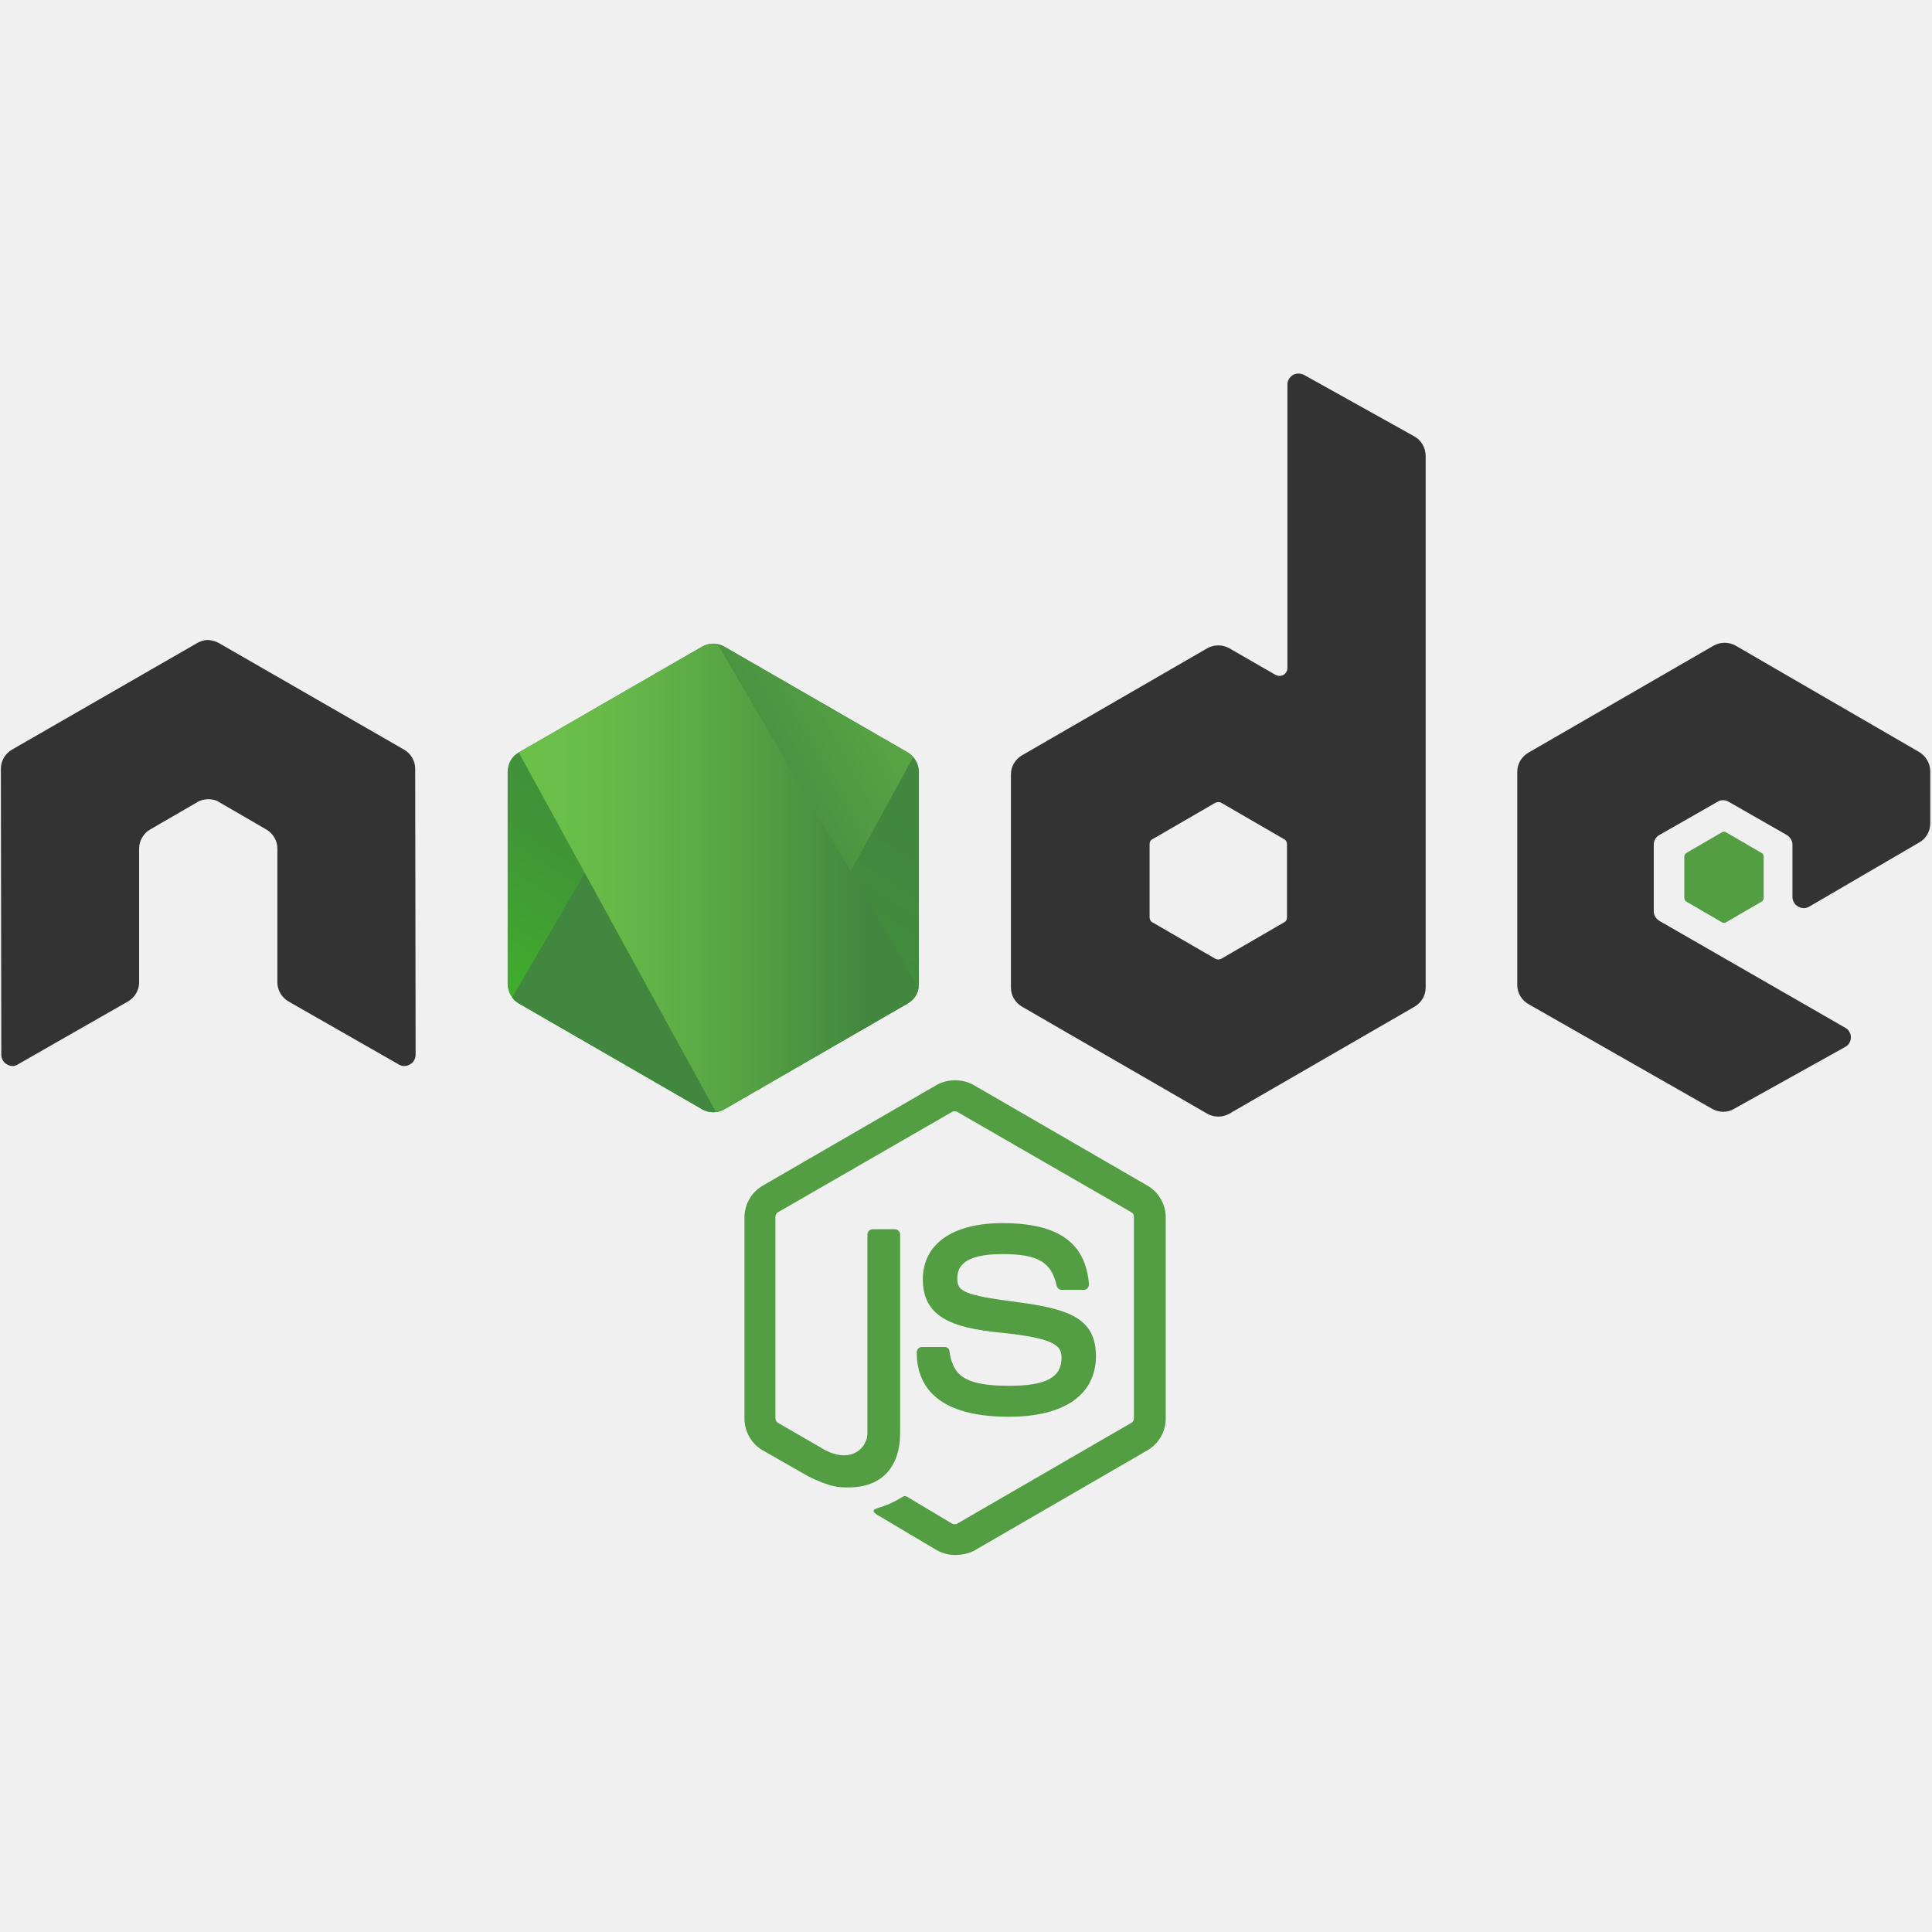
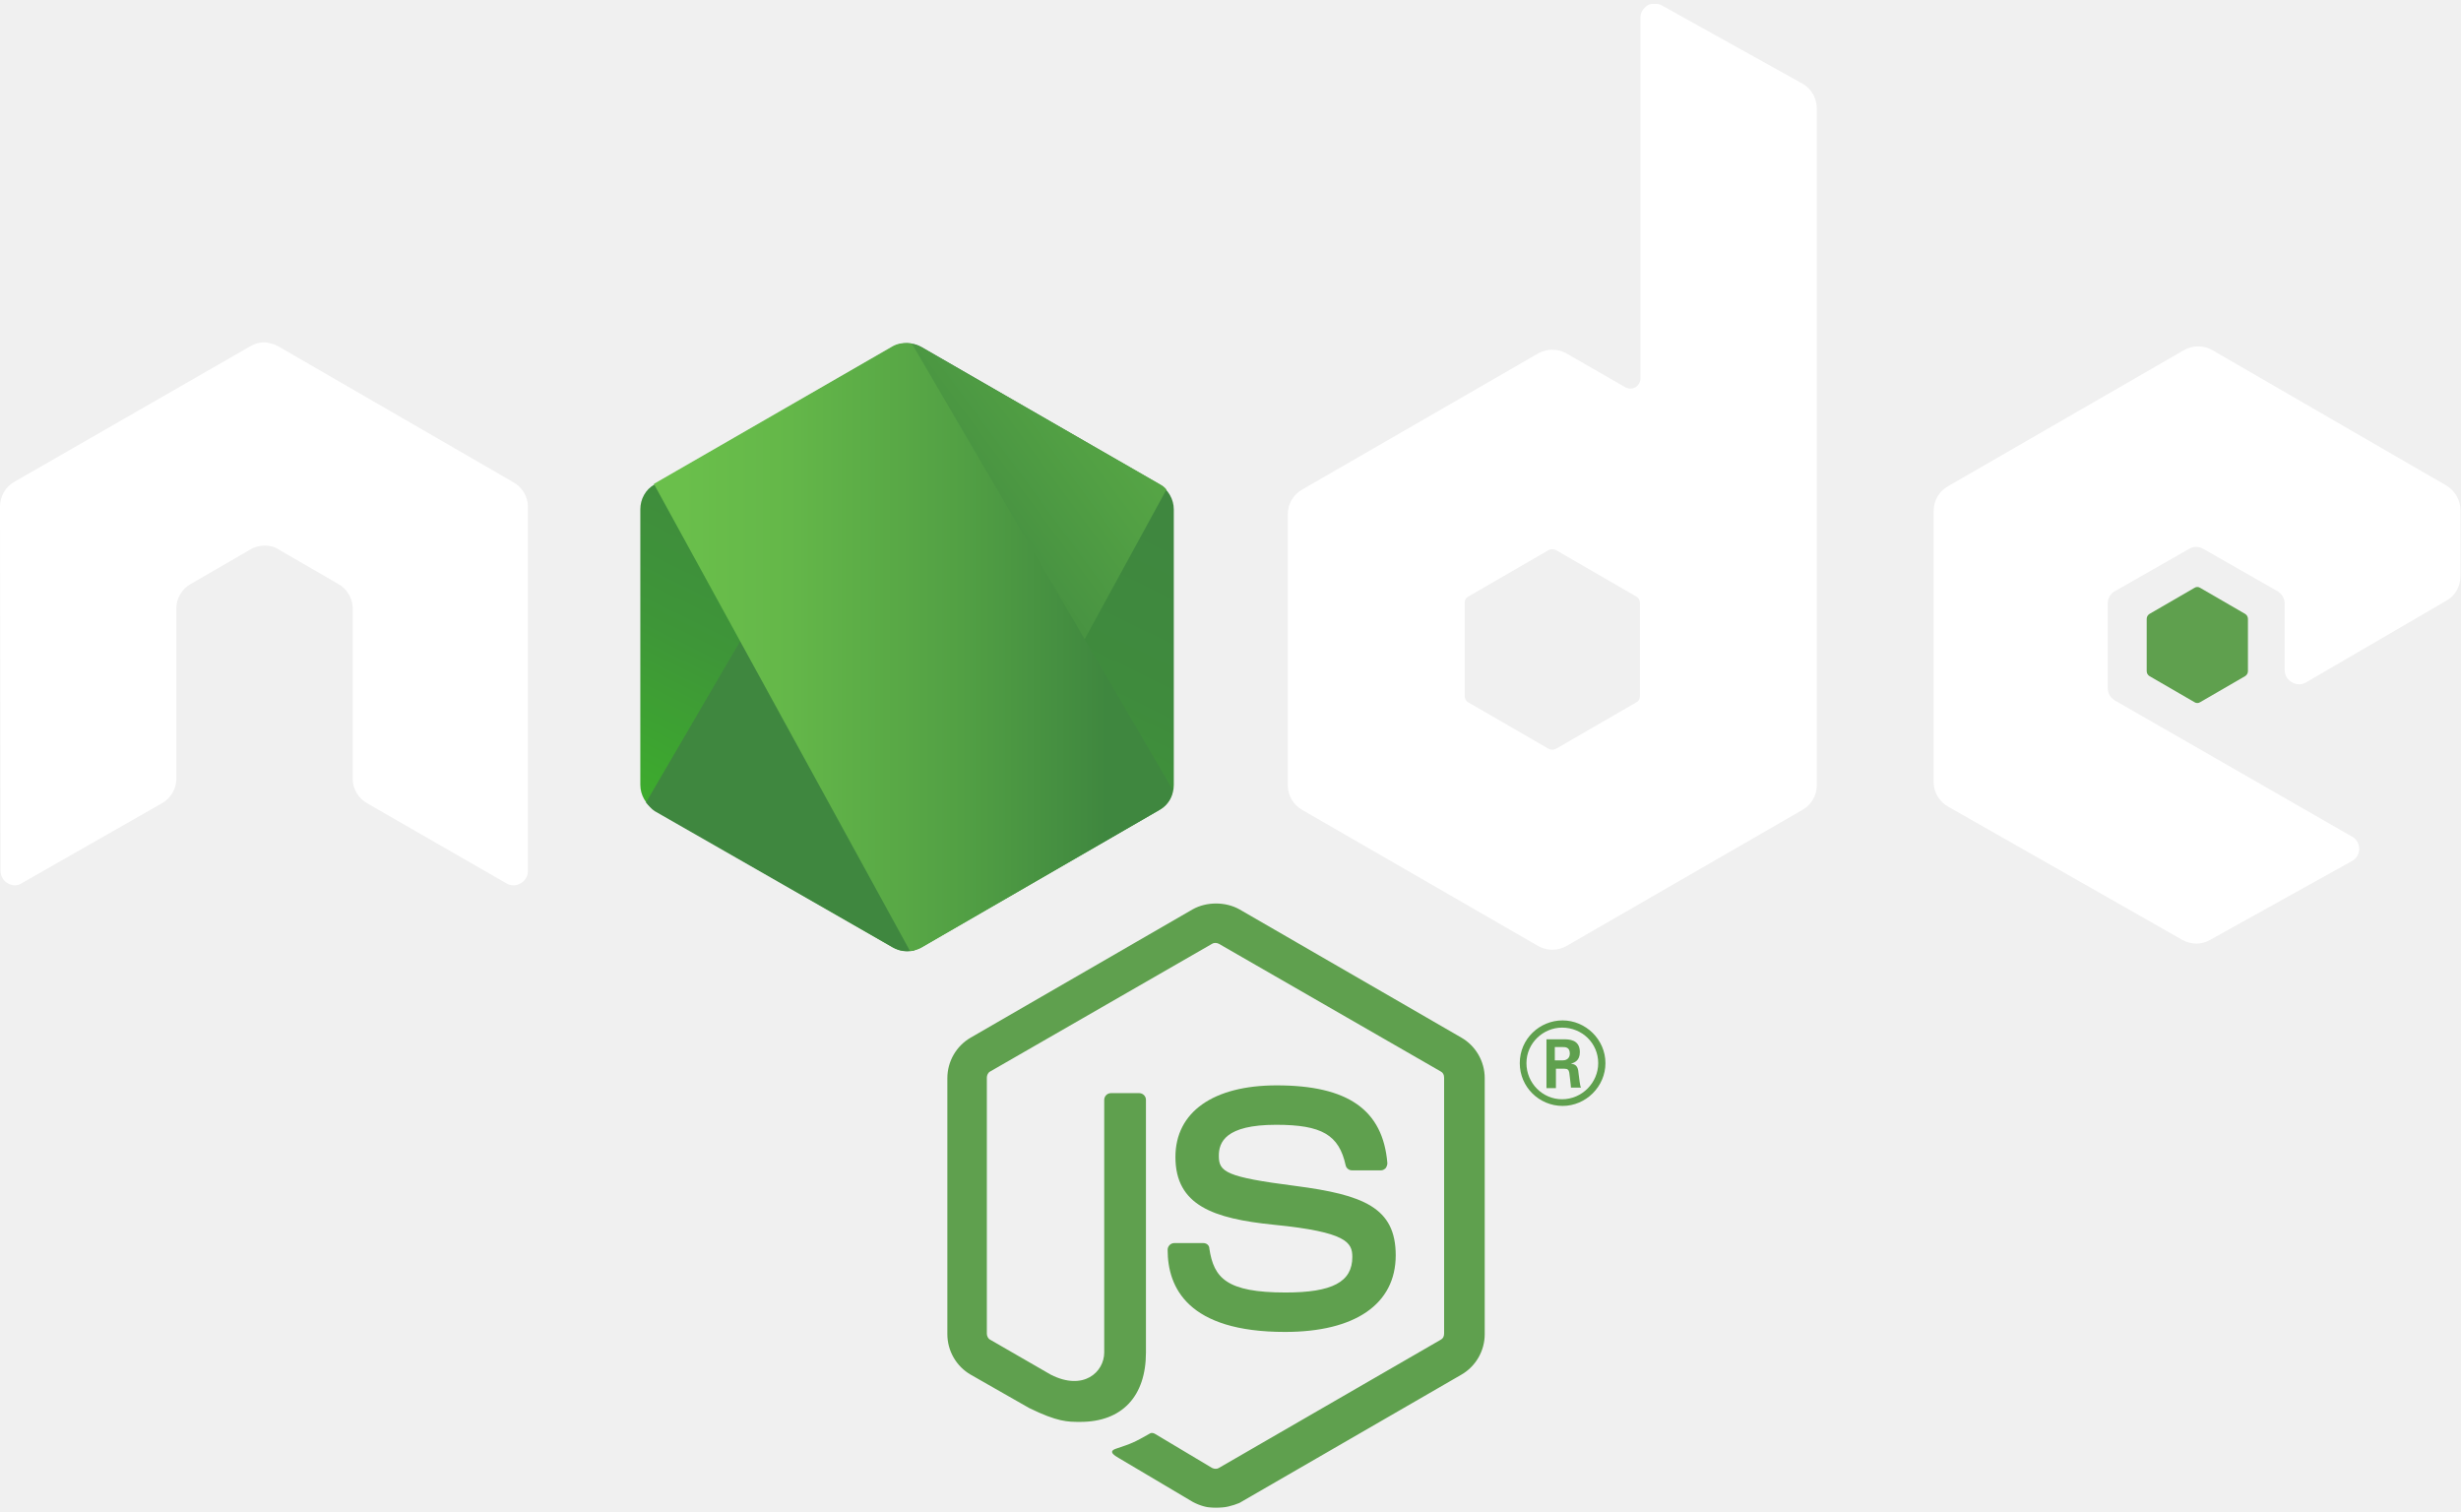
- <svg xmlns="http://www.w3.org/2000/svg" xmlns:xlink="http://www.w3.org/1999/xlink" width="800px" height="800px" viewBox="0 -99 512 512" preserveAspectRatio="xMidYMid">
-   <defs>
-     <linearGradient x1="68.188%" y1="17.487%" x2="27.823%" y2="89.755%" id="b">
-       <stop stop-color="#41873F" offset="0%" />
-       <stop stop-color="#418B3D" offset="32.88%" />
-       <stop stop-color="#419637" offset="63.52%" />
-       <stop stop-color="#3FA92D" offset="93.19%" />
-       <stop stop-color="#3FAE2A" offset="100%" />
-     </linearGradient>
-     <path id="a" d="M57.903 1.85a5.957 5.957 0 0 0-5.894 0L3.352 29.933c-1.85 1.04-2.89 3.005-2.89 5.085v56.286c0 2.08 1.156 4.045 2.89 5.085l48.657 28.085a5.957 5.957 0 0 0 5.894 0l48.658-28.085c1.849-1.04 2.89-3.005 2.89-5.085V35.019c0-2.08-1.157-4.045-2.89-5.085L57.903 1.85z" />
-     <linearGradient x1="43.277%" y1="55.169%" x2="159.245%" y2="-18.306%" id="d">
-       <stop stop-color="#41873F" offset="13.76%" />
-       <stop stop-color="#54A044" offset="40.32%" />
-       <stop stop-color="#66B848" offset="71.36%" />
-       <stop stop-color="#6CC04A" offset="90.81%" />
-     </linearGradient>
-     <linearGradient x1="-4413.77%" y1="13.43%" x2="5327.93%" y2="13.43%" id="e">
-       <stop stop-color="#6CC04A" offset="9.192%" />
-       <stop stop-color="#66B848" offset="28.64%" />
-       <stop stop-color="#54A044" offset="59.68%" />
-       <stop stop-color="#41873F" offset="86.24%" />
-     </linearGradient>
-     <linearGradient x1="-4.389%" y1="49.997%" x2="101.499%" y2="49.997%" id="f">
-       <stop stop-color="#6CC04A" offset="9.192%" />
-       <stop stop-color="#66B848" offset="28.64%" />
-       <stop stop-color="#54A044" offset="59.68%" />
-       <stop stop-color="#41873F" offset="86.24%" />
-     </linearGradient>
-     <linearGradient x1="-9713.77%" y1="36.21%" x2="27.93%" y2="36.21%" id="g">
-       <stop stop-color="#6CC04A" offset="9.192%" />
-       <stop stop-color="#66B848" offset="28.64%" />
-       <stop stop-color="#54A044" offset="59.68%" />
-       <stop stop-color="#41873F" offset="86.24%" />
-     </linearGradient>
-     <linearGradient x1="-103.861%" y1="50.275%" x2="100.797%" y2="50.275%" id="h">
-       <stop stop-color="#6CC04A" offset="9.192%" />
-       <stop stop-color="#66B848" offset="28.64%" />
-       <stop stop-color="#54A044" offset="59.68%" />
-       <stop stop-color="#41873F" offset="86.24%" />
-     </linearGradient>
-     <linearGradient x1="130.613%" y1="-211.069%" x2="4.393%" y2="201.605%" id="i">
-       <stop stop-color="#41873F" offset="0%" />
-       <stop stop-color="#418B3D" offset="32.88%" />
-       <stop stop-color="#419637" offset="63.52%" />
-       <stop stop-color="#3FA92D" offset="93.19%" />
-       <stop stop-color="#3FAE2A" offset="100%" />
-     </linearGradient>
-   </defs>
-   <g fill="none">
-     <path d="M253.11 313.094c-1.733 0-3.351-.462-4.854-1.271l-15.371-9.13c-2.312-1.272-1.156-1.734-.462-1.965 3.12-1.04 3.698-1.272 6.934-3.12.347-.232.81-.116 1.156.115l11.789 7.05c.462.231 1.04.231 1.386 0l46.115-26.698c.462-.231.694-.694.694-1.271v-53.28c0-.579-.232-1.04-.694-1.272l-46.115-26.582c-.462-.232-1.04-.232-1.386 0l-46.115 26.582c-.462.231-.694.809-.694 1.271v53.28c0 .463.232 1.04.694 1.272l12.598 7.281c6.819 3.467 11.095-.578 11.095-4.623v-52.587c0-.693.578-1.387 1.387-1.387h5.894c.694 0 1.387.578 1.387 1.387v52.587c0 9.13-4.97 14.447-13.638 14.447-2.658 0-4.738 0-10.633-2.89l-12.135-6.934c-3.005-1.733-4.854-4.97-4.854-8.437v-53.28c0-3.467 1.849-6.704 4.854-8.437l46.114-26.698c2.89-1.618 6.82-1.618 9.709 0l46.114 26.698c3.005 1.733 4.855 4.97 4.855 8.437v53.28c0 3.467-1.85 6.704-4.855 8.437l-46.114 26.698c-1.503.694-3.236 1.04-4.854 1.04zm14.216-36.637c-20.225 0-24.386-9.246-24.386-17.105 0-.694.578-1.387 1.387-1.387h6.01c.693 0 1.271.462 1.271 1.156.925 6.125 3.583 9.13 15.834 9.13 9.708 0 13.87-2.196 13.87-7.397 0-3.005-1.157-5.2-16.297-6.703-12.598-1.272-20.457-4.045-20.457-14.1 0-9.362 7.86-14.91 21.035-14.91 14.793 0 22.075 5.086 23 16.18 0 .348-.116.694-.347 1.041-.232.231-.578.462-.925.462h-6.01c-.578 0-1.156-.462-1.271-1.04-1.387-6.356-4.97-8.437-14.447-8.437-10.633 0-11.905 3.699-11.905 6.472 0 3.352 1.503 4.392 15.834 6.241 14.216 1.85 20.92 4.508 20.92 14.447-.116 10.171-8.437 15.95-23.116 15.95z" fill="#539E43" />
-     <path d="M110.028 104.712c0-2.08-1.156-4.046-3.005-5.086l-49.004-28.2c-.81-.463-1.734-.694-2.658-.81h-.463c-.924 0-1.849.347-2.658.81l-49.004 28.2c-1.85 1.04-3.005 3.005-3.005 5.086l.116 75.817c0 1.04.578 2.08 1.502 2.543.925.578 2.08.578 2.89 0l29.125-16.643c1.849-1.04 3.005-3.005 3.005-5.085v-35.482c0-2.08 1.155-4.045 3.005-5.085l12.366-7.166c.925-.578 1.965-.81 3.005-.81 1.04 0 2.08.232 2.89.81l12.366 7.166c1.85 1.04 3.005 3.004 3.005 5.085v35.482c0 2.08 1.156 4.045 3.005 5.085l29.125 16.643c.925.578 2.08.578 3.005 0 .925-.463 1.503-1.503 1.503-2.543l-.116-75.817zM345.571.347c-.924-.463-2.08-.463-2.89 0-.924.578-1.502 1.502-1.502 2.542v75.125c0 .693-.346 1.386-1.04 1.849-.693.346-1.387.346-2.08 0l-12.251-7.05a5.957 5.957 0 0 0-5.895 0l-49.004 28.316c-1.849 1.04-3.005 3.005-3.005 5.085v56.516c0 2.08 1.156 4.046 3.005 5.086l49.004 28.316a5.957 5.957 0 0 0 5.895 0l49.004-28.316c1.849-1.04 3.005-3.005 3.005-5.086V21.844c0-2.196-1.156-4.16-3.005-5.201L345.572.347zm-4.507 143.776c0 .578-.231 1.04-.694 1.271l-16.758 9.708a1.714 1.714 0 0 1-1.503 0l-16.758-9.708c-.463-.231-.694-.809-.694-1.271v-19.417c0-.578.231-1.04.694-1.271l16.758-9.709a1.714 1.714 0 0 1 1.503 0l16.758 9.709c.463.23.694.809.694 1.271v19.417zM508.648 124.244c1.85-1.04 2.89-3.005 2.89-5.086v-13.753c0-2.08-1.156-4.045-2.89-5.085l-48.657-28.2a5.957 5.957 0 0 0-5.894 0l-49.004 28.315c-1.85 1.04-3.005 3.005-3.005 5.086v56.516c0 2.08 1.155 4.045 3.005 5.085l48.657 27.738c1.85 1.04 4.045 1.04 5.779 0L489 178.45c.925-.463 1.503-1.503 1.503-2.543 0-1.04-.578-2.08-1.503-2.543l-49.235-28.316c-.924-.577-1.502-1.502-1.502-2.542v-17.683c0-1.04.578-2.08 1.502-2.543l15.372-8.784a2.821 2.821 0 0 1 3.005 0l15.371 8.784c.925.578 1.503 1.502 1.503 2.543v13.869c0 1.04.578 2.08 1.502 2.542.925.578 2.08.578 3.005 0l29.125-16.99z" fill="#333" />
-     <path d="M456.293 121.586a1.05 1.05 0 0 1 1.155 0l9.362 5.432c.347.23.578.577.578 1.04v10.864c0 .462-.231.809-.578 1.04l-9.362 5.432a1.05 1.05 0 0 1-1.155 0l-9.362-5.432c-.347-.231-.578-.578-.578-1.04v-10.864c0-.463.231-.81.578-1.04l9.362-5.432z" fill="#539E43" />
-     <g transform="translate(134.068 70.501)">
-       <mask id="c" fill="#ffffff">
-         <use xlink:href="#a" />
-       </mask>
-       <use fill="url(#b)" xlink:href="#a" />
-       <g mask="url(#c)">
-         <path d="M51.893 1.85L3.121 29.933C1.27 30.974 0 32.94 0 35.02v56.286c0 1.387.578 2.658 1.502 3.698L56.285 1.156c-1.387-.231-3.005-.116-4.392.693zM56.632 125.053c.462-.116.925-.347 1.387-.578l48.773-28.085c1.85-1.04 3.005-3.005 3.005-5.085V35.019c0-1.502-.694-3.005-1.734-4.045l-51.43 94.079z" />
-         <path d="M106.676 29.934L57.788 1.85a8.025 8.025 0 0 0-1.503-.578L1.502 95.12a6.082 6.082 0 0 0 1.619 1.387l48.888 28.085c1.387.809 3.005 1.04 4.507.577l51.432-94.078c-.347-.462-.81-.81-1.272-1.156z" fill="url(#d)" />
-       </g>
-       <g mask="url(#c)">
-         <path d="M109.797 91.305V35.019c0-2.08-1.271-4.045-3.12-5.085L57.786 1.85a5.106 5.106 0 0 0-1.848-.693l53.511 91.42c.231-.347.347-.809.347-1.271zM3.12 29.934C1.272 30.974 0 32.94 0 35.02v56.286c0 2.08 1.387 4.045 3.12 5.085l48.889 28.085c1.156.693 2.427.925 3.814.693L3.467 29.818l-.346.116z" />
-         <path fill="url(#e)" fill-rule="evenodd" d="M50.391.809l-.693.347h.924l-.231-.347z" transform="translate(0 -9.246)" />
-         <path d="M106.792 105.636c1.387-.809 2.427-2.196 2.89-3.698L56.053 10.402c-1.387-.231-2.89-.116-4.16.693L3.351 39.065l52.355 95.465a8.057 8.057 0 0 0 2.196-.693l48.889-28.2z" fill="url(#f)" fill-rule="evenodd" transform="translate(0 -9.246)" />
-         <path fill="url(#g)" fill-rule="evenodd" d="M111.3 104.712l-.347-.578v.809l.346-.231z" transform="translate(0 -9.246)" />
-         <path d="M106.792 105.636l-48.773 28.085a6.973 6.973 0 0 1-2.196.693l.925 1.734 54.089-31.32v-.694l-1.387-2.312c-.231 1.618-1.271 3.005-2.658 3.814z" fill="url(#h)" fill-rule="evenodd" transform="translate(0 -9.246)" />
-         <path d="M106.792 105.636l-48.773 28.085a6.973 6.973 0 0 1-2.196.693l.925 1.734 54.089-31.32v-.694l-1.387-2.312c-.231 1.618-1.271 3.005-2.658 3.814z" fill="url(#i)" fill-rule="evenodd" transform="translate(0 -9.246)" />
-       </g>
+ <svg xmlns="http://www.w3.org/2000/svg" width="267" height="164" viewBox="0 0 319 195" fill="none">
+   <g clip-path="url(#clip0_337_7901)">
+     <mask id="mask0_337_7901" maskUnits="userSpaceOnUse" x="0" y="0" width="319" height="195" style="mask-type: luminance;">
+       <path d="M319 0H0V195H319V0Z" fill="white" />
+     </mask>
+     <g mask="url(#mask0_337_7901)">
+       <path d="M157.625 195C156.544 195 155.534 194.712 154.597 194.208L145.007 188.522C143.565 187.73 144.286 187.442 144.718 187.298C146.665 186.65 147.026 186.506 149.045 185.354C149.261 185.21 149.549 185.282 149.766 185.426L157.121 189.817C157.409 189.961 157.77 189.961 157.986 189.817L186.756 173.189C187.045 173.045 187.189 172.757 187.189 172.398V139.214C187.189 138.854 187.045 138.566 186.756 138.422L157.986 121.866C157.697 121.722 157.337 121.722 157.121 121.866L128.35 138.422C128.062 138.566 127.917 138.926 127.917 139.214V172.398C127.917 172.686 128.062 173.045 128.35 173.189L136.21 177.724C140.464 179.884 143.132 177.364 143.132 174.845V142.093C143.132 141.661 143.492 141.229 143.997 141.229H147.675C148.107 141.229 148.54 141.589 148.54 142.093V174.845C148.54 180.532 145.439 183.843 140.031 183.843C138.373 183.843 137.075 183.843 133.398 182.043L125.826 177.724C123.952 176.645 122.798 174.629 122.798 172.47V139.286C122.798 137.126 123.952 135.111 125.826 134.031L154.597 117.403C156.4 116.395 158.851 116.395 160.654 117.403L189.424 134.031C191.299 135.111 192.453 137.126 192.453 139.286V172.47C192.453 174.629 191.299 176.645 189.424 177.724L160.654 194.352C159.789 194.712 158.707 195 157.625 195Z" fill="#5FA04E" />
+       <path d="M166.567 172.182C153.948 172.182 151.352 166.423 151.352 161.528C151.352 161.096 151.713 160.664 152.217 160.664H155.967C156.4 160.664 156.76 160.952 156.76 161.384C157.337 165.199 158.995 167.071 166.639 167.071C172.696 167.071 175.291 165.703 175.291 162.464C175.291 160.592 174.57 159.225 165.124 158.289C157.265 157.497 152.362 155.77 152.362 149.507C152.362 143.677 157.265 140.221 165.485 140.221C174.715 140.221 179.257 143.389 179.834 150.299C179.834 150.515 179.762 150.731 179.618 150.947C179.474 151.091 179.257 151.235 179.041 151.235H175.219C174.859 151.235 174.498 150.947 174.426 150.587C173.561 146.628 171.326 145.332 165.413 145.332C158.779 145.332 157.986 147.636 157.986 149.363C157.986 151.451 158.923 152.099 167.864 153.25C176.734 154.402 180.916 156.058 180.916 162.248C180.916 168.583 175.652 172.182 166.567 172.182Z" fill="#5FA04E" />
+       <path d="M208.1 137.342C208.1 140.365 205.576 142.885 202.548 142.885C199.519 142.885 196.996 140.437 196.996 137.342C196.996 134.175 199.591 131.8 202.548 131.8C205.504 131.8 208.1 134.247 208.1 137.342ZM197.861 137.342C197.861 139.934 199.952 142.021 202.476 142.021C205.072 142.021 207.163 139.862 207.163 137.342C207.163 134.751 205.072 132.735 202.476 132.735C200.024 132.735 197.861 134.751 197.861 137.342ZM200.457 134.247H202.62C203.341 134.247 204.783 134.247 204.783 135.903C204.783 137.054 204.062 137.27 203.629 137.414C204.495 137.486 204.567 138.062 204.639 138.854C204.711 139.358 204.783 140.221 204.927 140.509H203.629C203.629 140.221 203.413 138.638 203.413 138.566C203.341 138.206 203.197 138.062 202.764 138.062H201.683V140.581H200.457V134.247ZM201.61 136.982H202.548C203.341 136.982 203.485 136.406 203.485 136.118C203.485 135.255 202.908 135.255 202.548 135.255H201.538V136.982H201.61Z" fill="#5FA04E" />
+       <path fill-rule="evenodd" clip-rule="evenodd" d="M68.429 65.216C68.429 63.92 67.708 62.697 66.555 62.049L36.053 44.413C35.549 44.125 34.972 43.981 34.395 43.909C34.323 43.909 34.106 43.909 34.106 43.909C33.53 43.909 32.953 44.125 32.448 44.413L1.875 61.977C0.721 62.625 0 63.848 0 65.216L0.072 112.436C0.072 113.084 0.433 113.732 1.009 114.02C1.586 114.38 2.307 114.38 2.812 114.02L20.983 103.654C22.137 103.007 22.858 101.783 22.858 100.487V78.389C22.858 77.093 23.579 75.869 24.733 75.222L32.448 70.759C33.025 70.399 33.674 70.255 34.323 70.255C34.972 70.255 35.621 70.399 36.126 70.759L43.841 75.222C44.995 75.869 45.716 77.093 45.716 78.389V100.487C45.716 101.783 46.437 103.007 47.59 103.654L65.617 114.02C66.194 114.38 66.915 114.38 67.492 114.02C68.069 113.732 68.429 113.084 68.429 112.436V65.216Z" fill="white" />
+       <path fill-rule="evenodd" clip-rule="evenodd" d="M215.382 0.216C214.806 -0.072 214.085 -0.072 213.58 0.216C213.003 0.576 212.642 1.152 212.642 1.8V48.588C212.642 49.02 212.426 49.452 211.993 49.74C211.561 49.956 211.128 49.956 210.696 49.74L203.052 45.349C201.899 44.701 200.528 44.701 199.375 45.349L168.802 62.984C167.648 63.632 166.927 64.856 166.927 66.152V101.351C166.927 102.647 167.648 103.87 168.802 104.518L199.375 122.154C200.528 122.802 201.899 122.802 203.052 122.154L233.625 104.518C234.779 103.87 235.5 102.647 235.5 101.351V13.605C235.5 12.237 234.779 11.013 233.625 10.365L215.382 0.216ZM212.57 89.762C212.57 90.122 212.426 90.41 212.138 90.554L201.682 96.6C201.394 96.744 201.033 96.744 200.745 96.6L190.289 90.554C190.001 90.41 189.857 90.05 189.857 89.762V77.669C189.857 77.309 190.001 77.021 190.289 76.877L200.745 70.831C201.033 70.687 201.394 70.687 201.682 70.831L212.138 76.877C212.426 77.021 212.57 77.381 212.57 77.669V89.762Z" fill="white" />
+       <path fill-rule="evenodd" clip-rule="evenodd" d="M317.125 77.381C318.279 76.733 318.928 75.509 318.928 74.214V65.648C318.928 64.352 318.207 63.129 317.125 62.481L286.769 44.917C285.615 44.269 284.245 44.269 283.091 44.917L252.518 62.553C251.364 63.2 250.643 64.424 250.643 65.72V100.919C250.643 102.215 251.364 103.439 252.518 104.086L282.875 121.362C284.028 122.01 285.398 122.01 286.48 121.362L304.867 111.141C305.444 110.853 305.805 110.205 305.805 109.557C305.805 108.909 305.444 108.261 304.867 107.973L274.15 90.338C273.573 89.978 273.212 89.402 273.212 88.754V77.741C273.212 77.093 273.573 76.445 274.15 76.157L283.74 70.687C284.317 70.327 285.038 70.327 285.615 70.687L295.205 76.157C295.782 76.517 296.142 77.093 296.142 77.741V86.379C296.142 87.027 296.503 87.674 297.08 87.962C297.657 88.322 298.378 88.322 298.955 87.962L317.125 77.381Z" fill="white" />
+       <path fill-rule="evenodd" clip-rule="evenodd" d="M284.461 75.725C284.677 75.581 284.966 75.581 285.182 75.725L291.023 79.109C291.239 79.252 291.383 79.468 291.383 79.756V86.523C291.383 86.811 291.239 87.027 291.023 87.171L285.182 90.554C284.966 90.698 284.677 90.698 284.461 90.554L278.62 87.171C278.404 87.027 278.26 86.811 278.26 86.523V79.756C278.26 79.468 278.404 79.252 278.62 79.109L284.461 75.725Z" fill="#5FA04E" />
+       <path d="M119.445 44.507C118.271 43.847 116.878 43.847 115.705 44.507L84.833 62.329C83.66 62.989 83 64.236 83 65.556V101.275C83 102.595 83.733 103.841 84.833 104.502L115.705 122.324C116.878 122.984 118.271 122.984 119.445 122.324L150.317 104.502C151.49 103.841 152.15 102.595 152.15 101.275V65.556C152.15 64.236 151.416 62.989 150.317 62.329L119.445 44.507Z" fill="url(#paint0_linear_337_7901)" />
+       <path d="M150.39 62.329L119.371 44.507C119.078 44.36 118.711 44.213 118.418 44.14L83.738 103.55C84.031 103.917 84.494 104.452 84.86 104.672L115.705 122.324C116.585 122.837 117.611 122.984 118.565 122.69L151.196 62.989C150.976 62.696 150.683 62.476 150.39 62.329Z" fill="url(#paint1_linear_337_7901)" />
+       <path d="M150.314 104.502C151.194 103.988 151.987 103.026 151.987 101.866L118.195 44.067C117.315 43.92 116.362 43.993 115.555 44.507L84.757 62.256L117.975 122.837C118.415 122.764 118.928 122.617 119.368 122.397L150.314 104.502Z" fill="url(#paint2_linear_337_7901)" />
    </g>
  </g>
+   <defs>
+     <linearGradient id="paint0_linear_337_7901" x1="130.147" y1="57.78" x2="102.227" y2="114.729" gradientUnits="userSpaceOnUse">
+       <stop stop-color="#3F873F" />
+       <stop offset="0.33" stop-color="#3F8B3D" />
+       <stop offset="0.637" stop-color="#3E9638" />
+       <stop offset="0.934" stop-color="#3DA92E" />
+       <stop offset="1" stop-color="#3DAE2B" />
+     </linearGradient>
+     <linearGradient id="paint1_linear_337_7901" x1="112.883" y1="87.586" x2="191.215" y2="29.721" gradientUnits="userSpaceOnUse">
+       <stop offset="0.138" stop-color="#3F873F" />
+       <stop offset="0.402" stop-color="#52A044" />
+       <stop offset="0.713" stop-color="#64B749" />
+       <stop offset="0.908" stop-color="#6ABF4B" />
+     </linearGradient>
+     <linearGradient id="paint2_linear_337_7901" x1="81.868" y1="83.404" x2="153.304" y2="83.404" gradientUnits="userSpaceOnUse">
+       <stop offset="0.092" stop-color="#6ABF4B" />
+       <stop offset="0.287" stop-color="#64B749" />
+       <stop offset="0.598" stop-color="#52A044" />
+       <stop offset="0.862" stop-color="#3F873F" />
+     </linearGradient>
+     <clipPath id="clip0_337_7901">
+       <rect width="319" height="195" fill="white" />
+     </clipPath>
+   </defs>
</svg>
